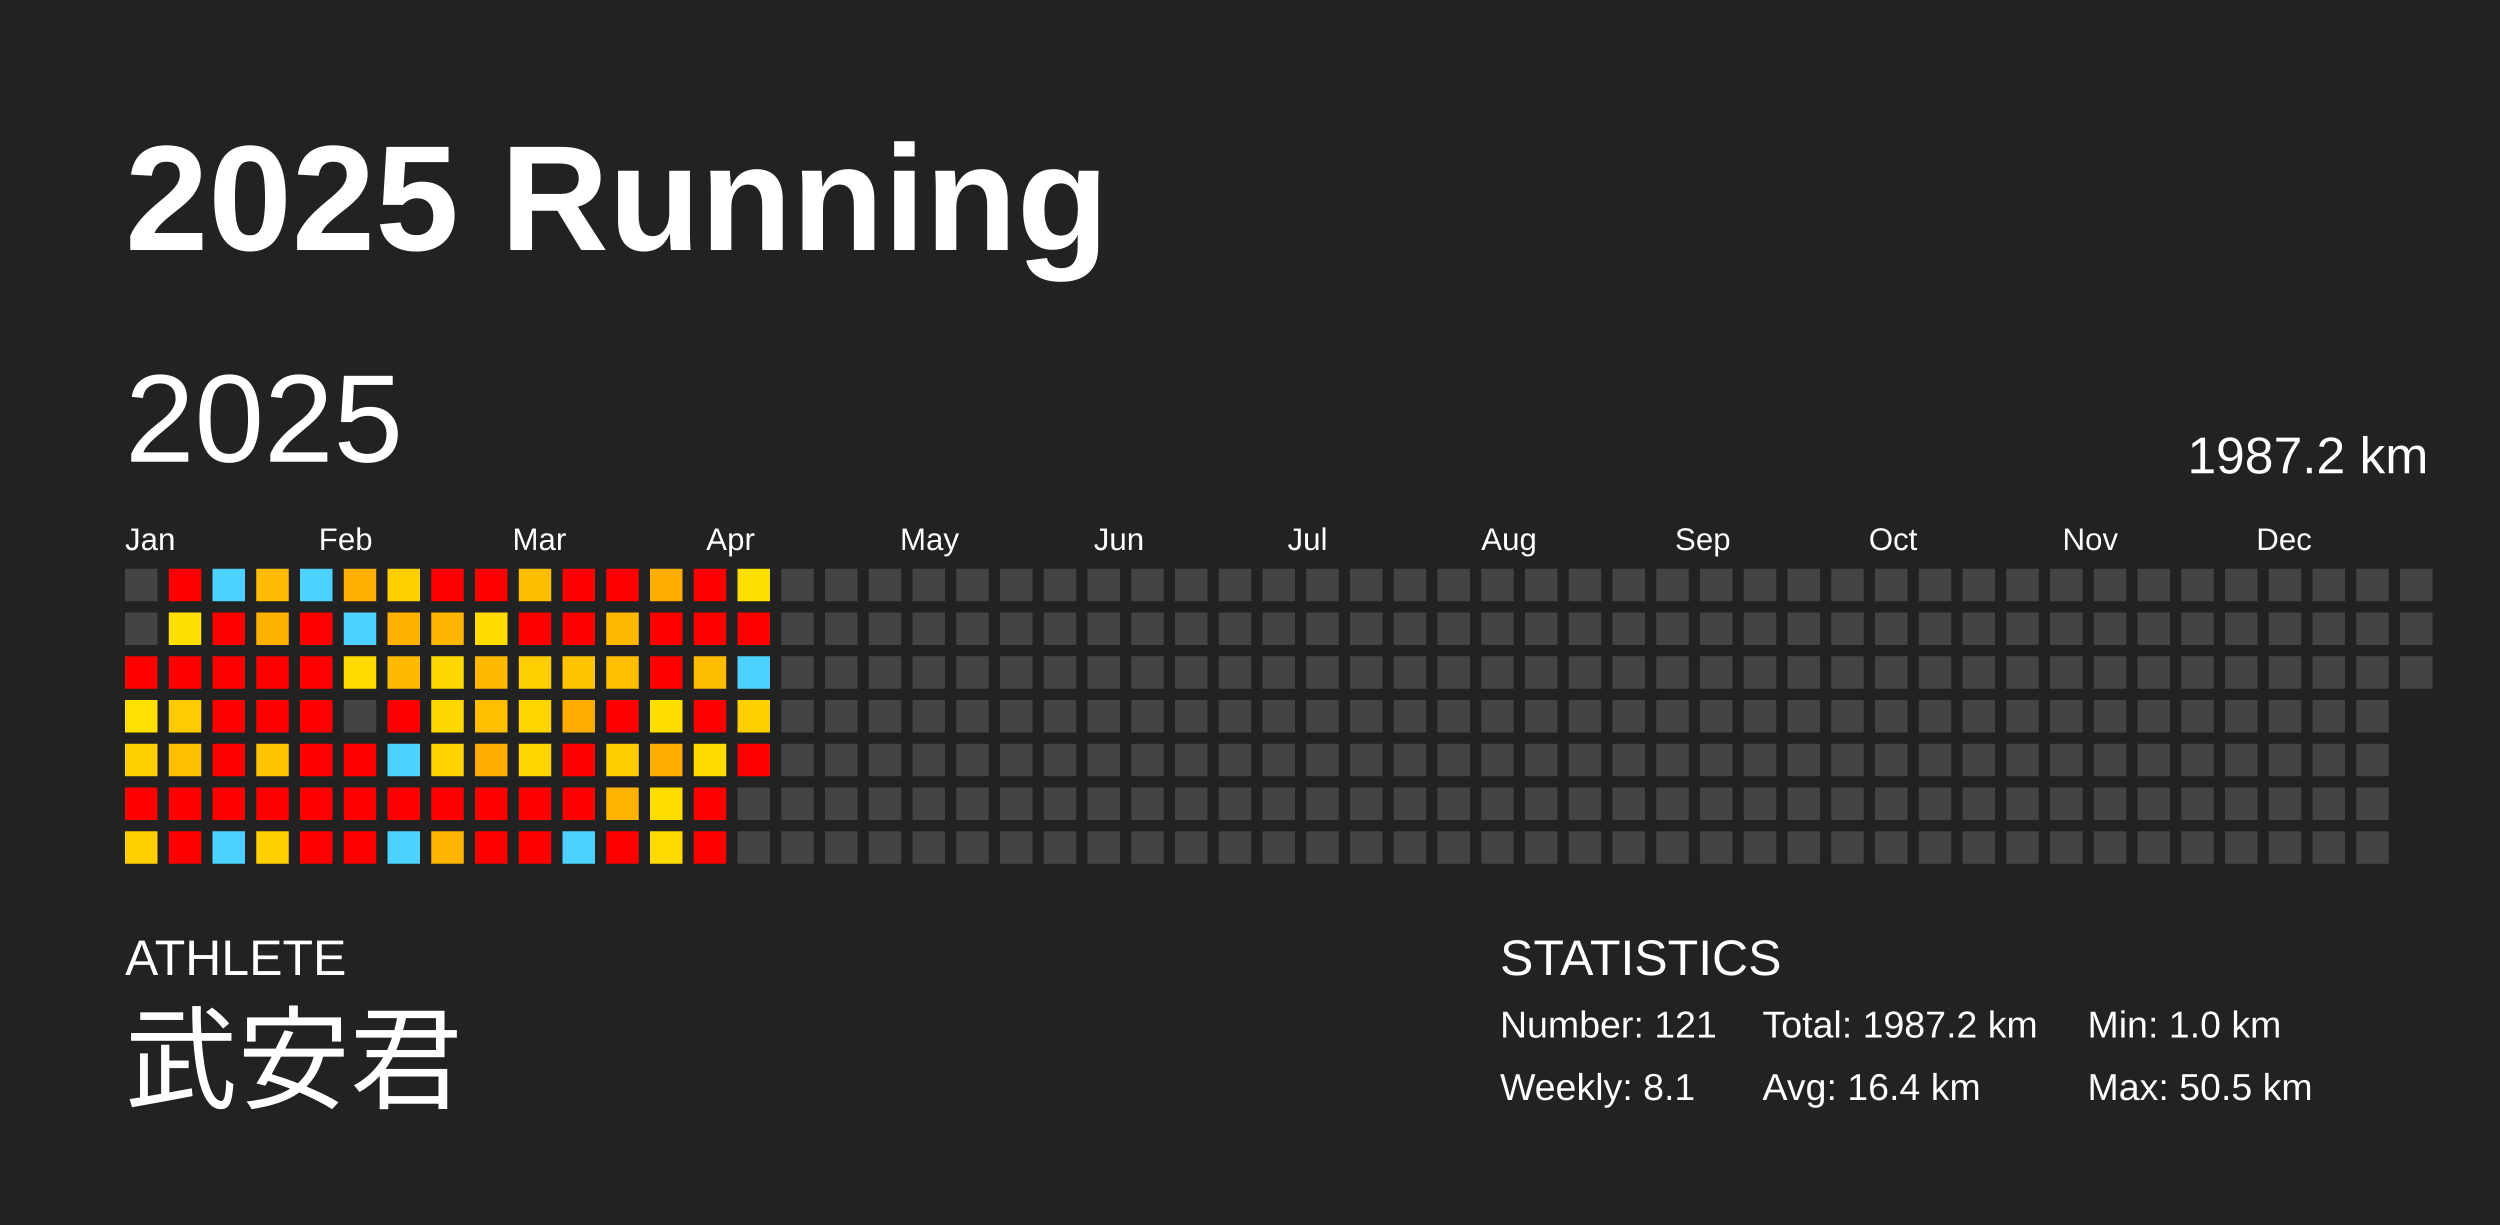
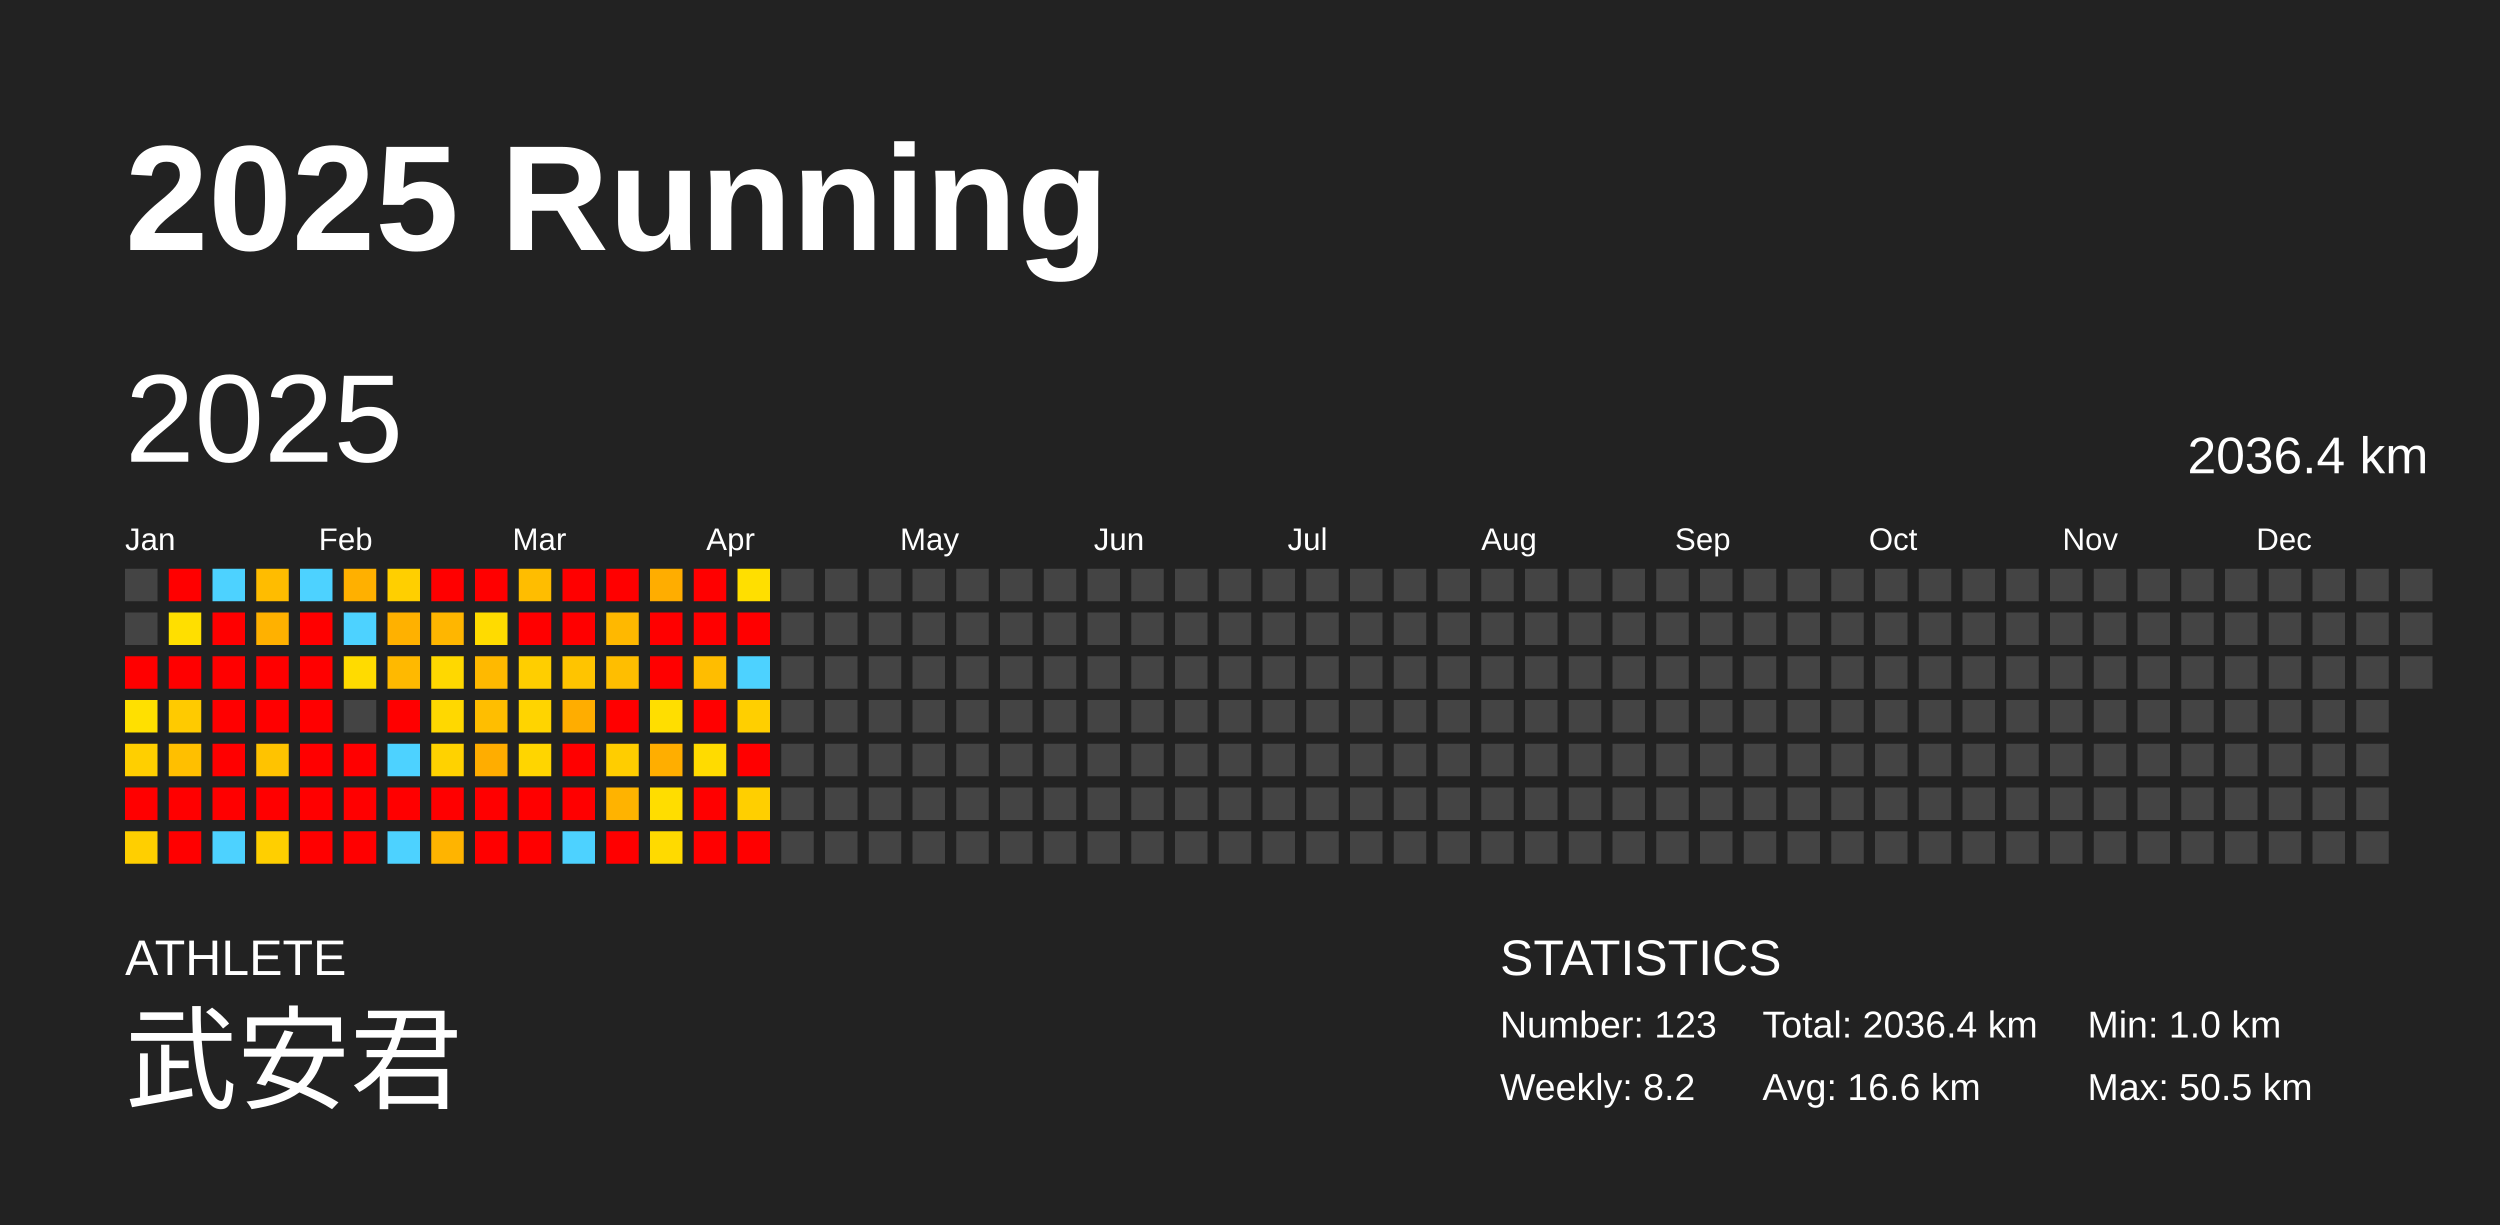
<svg xmlns="http://www.w3.org/2000/svg" baseProfile="full" height="98mm" version="1.1" viewBox="0,0,200,98" width="200mm">
  <defs />
  <rect fill="#222222" height="98" width="200" x="0" y="0" />
  <text fill="#FFFFFF" style="font-size:12px; font-family:Arial; font-weight:bold;" x="10" y="20">2025 Running</text>
  <text fill="#FFFFFF" style="font-size:4px; font-family:Arial" x="10" y="78">ATHLETE</text>
  <text fill="#FFFFFF" style="font-size:9px; font-family:Arial" x="10" y="88">武安君</text>
  <text fill="#FFFFFF" style="font-size:4px; font-family:Arial" x="120" y="78">STATISTICS</text>
-   <text fill="#FFFFFF" style="font-size:3px; font-family:Arial" x="120" y="83">Number: 121</text>
-   <text fill="#FFFFFF" style="font-size:3px; font-family:Arial" x="120" y="88">Weekly: 8.1</text>
-   <text fill="#FFFFFF" style="font-size:3px; font-family:Arial" x="141" y="83">Total: 1987.2 km</text>
-   <text fill="#FFFFFF" style="font-size:3px; font-family:Arial" x="141" y="88">Avg: 16.4 km</text>
+   <text fill="#FFFFFF" style="font-size:3px; font-family:Arial" x="120" y="83">Number: 123</text>
+   <text fill="#FFFFFF" style="font-size:3px; font-family:Arial" x="120" y="88">Weekly: 8.2</text>
+   <text fill="#FFFFFF" style="font-size:3px; font-family:Arial" x="141" y="83">Total: 2036.4 km</text>
+   <text fill="#FFFFFF" style="font-size:3px; font-family:Arial" x="141" y="88">Avg: 16.6 km</text>
  <text fill="#FFFFFF" style="font-size:3px; font-family:Arial" x="167" y="83">Min: 1.0 km</text>
  <text fill="#FFFFFF" style="font-size:3px; font-family:Arial" x="167" y="88">Max: 50.5 km</text>
  <text dominant-baseline="hanging" fill="#FFFFFF" style="font-size:10.0px; font-family:Arial;" x="10" y="30">2025</text>
-   <text dominant-baseline="hanging" fill="#FFFFFF" style="font-size:4.125px; font-family:Arial;" x="175" y="35">1987.2 km</text>
+   <text dominant-baseline="hanging" fill="#FFFFFF" style="font-size:4.125px; font-family:Arial;" x="175" y="35">2036.4 km</text>
  <text fill="#FFFFFF" style="font-size:2.5px; font-family:Arial" x="10.0" y="44">Jan</text>
  <text fill="#FFFFFF" style="font-size:2.5px; font-family:Arial" x="25.5" y="44">Feb</text>
  <text fill="#FFFFFF" style="font-size:2.5px; font-family:Arial" x="41.0" y="44">Mar</text>
  <text fill="#FFFFFF" style="font-size:2.5px; font-family:Arial" x="56.5" y="44">Apr</text>
  <text fill="#FFFFFF" style="font-size:2.5px; font-family:Arial" x="72.0" y="44">May</text>
  <text fill="#FFFFFF" style="font-size:2.5px; font-family:Arial" x="87.5" y="44">Jun</text>
  <text fill="#FFFFFF" style="font-size:2.5px; font-family:Arial" x="103.0" y="44">Jul</text>
  <text fill="#FFFFFF" style="font-size:2.5px; font-family:Arial" x="118.5" y="44">Aug</text>
  <text fill="#FFFFFF" style="font-size:2.5px; font-family:Arial" x="134.0" y="44">Sep</text>
  <text fill="#FFFFFF" style="font-size:2.5px; font-family:Arial" x="149.5" y="44">Oct</text>
  <text fill="#FFFFFF" style="font-size:2.5px; font-family:Arial" x="165.0" y="44">Nov</text>
  <text fill="#FFFFFF" style="font-size:2.5px; font-family:Arial" x="180.5" y="44">Dec</text>
  <rect fill="#444444" height="2.6" width="2.6" x="10.0" y="45.5" />
  <rect fill="#444444" height="2.6" width="2.6" x="10.0" y="49.0" />
  <rect fill="red" height="2.6" width="2.6" x="10.0" y="52.5" />
  <rect fill="#ffe000" height="2.6" width="2.6" x="10.0" y="56.0" />
  <rect fill="#ffcf00" height="2.6" width="2.6" x="10.0" y="59.5" />
  <rect fill="red" height="2.6" width="2.6" x="10.0" y="63.0" />
  <rect fill="#ffcf00" height="2.6" width="2.6" x="10.0" y="66.5" />
  <rect fill="red" height="2.6" width="2.6" x="13.5" y="45.5" />
  <rect fill="#ffdf00" height="2.6" width="2.6" x="13.5" y="49.0" />
  <rect fill="red" height="2.6" width="2.6" x="13.5" y="52.5" />
  <rect fill="#ffca00" height="2.6" width="2.6" x="13.5" y="56.0" />
  <rect fill="#ffbf00" height="2.6" width="2.6" x="13.5" y="59.5" />
  <rect fill="red" height="2.6" width="2.6" x="13.5" y="63.0" />
  <rect fill="red" height="2.6" width="2.6" x="13.5" y="66.5" />
  <rect fill="#4dd2ff" height="2.6" width="2.6" x="17.0" y="45.5" />
  <rect fill="red" height="2.6" width="2.6" x="17.0" y="49.0" />
  <rect fill="red" height="2.6" width="2.6" x="17.0" y="52.5" />
  <rect fill="red" height="2.6" width="2.6" x="17.0" y="56.0" />
  <rect fill="red" height="2.6" width="2.6" x="17.0" y="59.5" />
  <rect fill="red" height="2.6" width="2.6" x="17.0" y="63.0" />
  <rect fill="#4dd2ff" height="2.6" width="2.6" x="17.0" y="66.5" />
  <rect fill="#ffbc00" height="2.6" width="2.6" x="20.5" y="45.5" />
  <rect fill="#ffb100" height="2.6" width="2.6" x="20.5" y="49.0" />
  <rect fill="red" height="2.6" width="2.6" x="20.5" y="52.5" />
  <rect fill="red" height="2.6" width="2.6" x="20.5" y="56.0" />
  <rect fill="#ffc300" height="2.6" width="2.6" x="20.5" y="59.5" />
  <rect fill="red" height="2.6" width="2.6" x="20.5" y="63.0" />
  <rect fill="#ffcf00" height="2.6" width="2.6" x="20.5" y="66.5" />
  <rect fill="#4dd2ff" height="2.6" width="2.6" x="24.0" y="45.5" />
  <rect fill="red" height="2.6" width="2.6" x="24.0" y="49.0" />
  <rect fill="red" height="2.6" width="2.6" x="24.0" y="52.5" />
  <rect fill="red" height="2.6" width="2.6" x="24.0" y="56.0" />
  <rect fill="red" height="2.6" width="2.6" x="24.0" y="59.5" />
  <rect fill="red" height="2.6" width="2.6" x="24.0" y="63.0" />
  <rect fill="red" height="2.6" width="2.6" x="24.0" y="66.5" />
  <rect fill="#ffb000" height="2.6" width="2.6" x="27.5" y="45.5" />
  <rect fill="#4dd2ff" height="2.6" width="2.6" x="27.5" y="49.0" />
  <rect fill="#ffdb00" height="2.6" width="2.6" x="27.5" y="52.5" />
  <rect fill="#444444" height="2.6" width="2.6" x="27.5" y="56.0" />
  <rect fill="red" height="2.6" width="2.6" x="27.5" y="59.5" />
  <rect fill="red" height="2.6" width="2.6" x="27.5" y="63.0" />
  <rect fill="red" height="2.6" width="2.6" x="27.5" y="66.5" />
  <rect fill="#ffcf00" height="2.6" width="2.6" x="31.0" y="45.5" />
  <rect fill="#ffb100" height="2.6" width="2.6" x="31.0" y="49.0" />
  <rect fill="#ffb900" height="2.6" width="2.6" x="31.0" y="52.5" />
  <rect fill="red" height="2.6" width="2.6" x="31.0" y="56.0" />
  <rect fill="#4dd2ff" height="2.6" width="2.6" x="31.0" y="59.5" />
  <rect fill="red" height="2.6" width="2.6" x="31.0" y="63.0" />
  <rect fill="#4dd2ff" height="2.6" width="2.6" x="31.0" y="66.5" />
  <rect fill="red" height="2.6" width="2.6" x="34.5" y="45.5" />
  <rect fill="#ffb600" height="2.6" width="2.6" x="34.5" y="49.0" />
  <rect fill="#ffd800" height="2.6" width="2.6" x="34.5" y="52.5" />
  <rect fill="#ffd800" height="2.6" width="2.6" x="34.5" y="56.0" />
  <rect fill="#ffd200" height="2.6" width="2.6" x="34.5" y="59.5" />
  <rect fill="red" height="2.6" width="2.6" x="34.5" y="63.0" />
  <rect fill="#ffb400" height="2.6" width="2.6" x="34.5" y="66.5" />
  <rect fill="red" height="2.6" width="2.6" x="38.0" y="45.5" />
  <rect fill="#ffdb00" height="2.6" width="2.6" x="38.0" y="49.0" />
  <rect fill="#ffb900" height="2.6" width="2.6" x="38.0" y="52.5" />
  <rect fill="#ffbe00" height="2.6" width="2.6" x="38.0" y="56.0" />
  <rect fill="#ffad00" height="2.6" width="2.6" x="38.0" y="59.5" />
  <rect fill="red" height="2.6" width="2.6" x="38.0" y="63.0" />
  <rect fill="red" height="2.6" width="2.6" x="38.0" y="66.5" />
  <rect fill="#ffbd00" height="2.6" width="2.6" x="41.5" y="45.5" />
  <rect fill="red" height="2.6" width="2.6" x="41.5" y="49.0" />
  <rect fill="#ffce00" height="2.6" width="2.6" x="41.5" y="52.5" />
  <rect fill="#ffd400" height="2.6" width="2.6" x="41.5" y="56.0" />
  <rect fill="#ffd500" height="2.6" width="2.6" x="41.5" y="59.5" />
  <rect fill="red" height="2.6" width="2.6" x="41.5" y="63.0" />
  <rect fill="red" height="2.6" width="2.6" x="41.5" y="66.5" />
  <rect fill="red" height="2.6" width="2.6" x="45.0" y="45.5" />
  <rect fill="red" height="2.6" width="2.6" x="45.0" y="49.0" />
  <rect fill="#ffc400" height="2.6" width="2.6" x="45.0" y="52.5" />
  <rect fill="#ffad00" height="2.6" width="2.6" x="45.0" y="56.0" />
  <rect fill="red" height="2.6" width="2.6" x="45.0" y="59.5" />
  <rect fill="red" height="2.6" width="2.6" x="45.0" y="63.0" />
  <rect fill="#4dd2ff" height="2.6" width="2.6" x="45.0" y="66.5" />
  <rect fill="red" height="2.6" width="2.6" x="48.5" y="45.5" />
  <rect fill="#ffb800" height="2.6" width="2.6" x="48.5" y="49.0" />
  <rect fill="#ffbe00" height="2.6" width="2.6" x="48.5" y="52.5" />
  <rect fill="red" height="2.6" width="2.6" x="48.5" y="56.0" />
  <rect fill="#ffcd00" height="2.6" width="2.6" x="48.5" y="59.5" />
  <rect fill="#ffb300" height="2.6" width="2.6" x="48.5" y="63.0" />
  <rect fill="red" height="2.6" width="2.6" x="48.5" y="66.5" />
  <rect fill="#ffad00" height="2.6" width="2.6" x="52.0" y="45.5" />
  <rect fill="red" height="2.6" width="2.6" x="52.0" y="49.0" />
  <rect fill="red" height="2.6" width="2.6" x="52.0" y="52.5" />
  <rect fill="#ffde00" height="2.6" width="2.6" x="52.0" y="56.0" />
  <rect fill="#ffae00" height="2.6" width="2.6" x="52.0" y="59.5" />
  <rect fill="#ffdd00" height="2.6" width="2.6" x="52.0" y="63.0" />
  <rect fill="#ffda00" height="2.6" width="2.6" x="52.0" y="66.5" />
  <rect fill="red" height="2.6" width="2.6" x="55.5" y="45.5" />
  <rect fill="red" height="2.6" width="2.6" x="55.5" y="49.0" />
  <rect fill="#ffbd00" height="2.6" width="2.6" x="55.5" y="52.5" />
  <rect fill="red" height="2.6" width="2.6" x="55.5" y="56.0" />
  <rect fill="#ffdb00" height="2.6" width="2.6" x="55.5" y="59.5" />
  <rect fill="red" height="2.6" width="2.6" x="55.5" y="63.0" />
  <rect fill="red" height="2.6" width="2.6" x="55.5" y="66.5" />
  <rect fill="#ffdf00" height="2.6" width="2.6" x="59.0" y="45.5" />
  <rect fill="red" height="2.6" width="2.6" x="59.0" y="49.0" />
  <rect fill="#4dd2ff" height="2.6" width="2.6" x="59.0" y="52.5" />
  <rect fill="#ffcf00" height="2.6" width="2.6" x="59.0" y="56.0" />
  <rect fill="red" height="2.6" width="2.6" x="59.0" y="59.5" />
-   <rect fill="#444444" height="2.6" width="2.6" x="59.0" y="63.0" />
-   <rect fill="#444444" height="2.6" width="2.6" x="59.0" y="66.5" />
+   <rect fill="#ffcf00" height="2.6" width="2.6" x="59.0" y="63.0" />
+   <rect fill="red" height="2.6" width="2.6" x="59.0" y="66.5" />
  <rect fill="#444444" height="2.6" width="2.6" x="62.5" y="45.5" />
  <rect fill="#444444" height="2.6" width="2.6" x="62.5" y="49.0" />
  <rect fill="#444444" height="2.6" width="2.6" x="62.5" y="52.5" />
  <rect fill="#444444" height="2.6" width="2.6" x="62.5" y="56.0" />
  <rect fill="#444444" height="2.6" width="2.6" x="62.5" y="59.5" />
  <rect fill="#444444" height="2.6" width="2.6" x="62.5" y="63.0" />
  <rect fill="#444444" height="2.6" width="2.6" x="62.5" y="66.5" />
  <rect fill="#444444" height="2.6" width="2.6" x="66.0" y="45.5" />
  <rect fill="#444444" height="2.6" width="2.6" x="66.0" y="49.0" />
  <rect fill="#444444" height="2.6" width="2.6" x="66.0" y="52.5" />
  <rect fill="#444444" height="2.6" width="2.6" x="66.0" y="56.0" />
  <rect fill="#444444" height="2.6" width="2.6" x="66.0" y="59.5" />
  <rect fill="#444444" height="2.6" width="2.6" x="66.0" y="63.0" />
  <rect fill="#444444" height="2.6" width="2.6" x="66.0" y="66.5" />
  <rect fill="#444444" height="2.6" width="2.6" x="69.5" y="45.5" />
  <rect fill="#444444" height="2.6" width="2.6" x="69.5" y="49.0" />
  <rect fill="#444444" height="2.6" width="2.6" x="69.5" y="52.5" />
  <rect fill="#444444" height="2.6" width="2.6" x="69.5" y="56.0" />
  <rect fill="#444444" height="2.6" width="2.6" x="69.5" y="59.5" />
  <rect fill="#444444" height="2.6" width="2.6" x="69.5" y="63.0" />
  <rect fill="#444444" height="2.6" width="2.6" x="69.5" y="66.5" />
  <rect fill="#444444" height="2.6" width="2.6" x="73.0" y="45.5" />
  <rect fill="#444444" height="2.6" width="2.6" x="73.0" y="49.0" />
  <rect fill="#444444" height="2.6" width="2.6" x="73.0" y="52.5" />
  <rect fill="#444444" height="2.6" width="2.6" x="73.0" y="56.0" />
  <rect fill="#444444" height="2.6" width="2.6" x="73.0" y="59.5" />
  <rect fill="#444444" height="2.6" width="2.6" x="73.0" y="63.0" />
  <rect fill="#444444" height="2.6" width="2.6" x="73.0" y="66.5" />
  <rect fill="#444444" height="2.6" width="2.6" x="76.5" y="45.5" />
  <rect fill="#444444" height="2.6" width="2.6" x="76.5" y="49.0" />
  <rect fill="#444444" height="2.6" width="2.6" x="76.5" y="52.5" />
  <rect fill="#444444" height="2.6" width="2.6" x="76.5" y="56.0" />
  <rect fill="#444444" height="2.6" width="2.6" x="76.5" y="59.5" />
  <rect fill="#444444" height="2.6" width="2.6" x="76.5" y="63.0" />
  <rect fill="#444444" height="2.6" width="2.6" x="76.5" y="66.5" />
  <rect fill="#444444" height="2.6" width="2.6" x="80.0" y="45.5" />
  <rect fill="#444444" height="2.6" width="2.6" x="80.0" y="49.0" />
  <rect fill="#444444" height="2.6" width="2.6" x="80.0" y="52.5" />
  <rect fill="#444444" height="2.6" width="2.6" x="80.0" y="56.0" />
  <rect fill="#444444" height="2.6" width="2.6" x="80.0" y="59.5" />
  <rect fill="#444444" height="2.6" width="2.6" x="80.0" y="63.0" />
  <rect fill="#444444" height="2.6" width="2.6" x="80.0" y="66.5" />
  <rect fill="#444444" height="2.6" width="2.6" x="83.5" y="45.5" />
  <rect fill="#444444" height="2.6" width="2.6" x="83.5" y="49.0" />
  <rect fill="#444444" height="2.6" width="2.6" x="83.5" y="52.5" />
  <rect fill="#444444" height="2.6" width="2.6" x="83.5" y="56.0" />
  <rect fill="#444444" height="2.6" width="2.6" x="83.5" y="59.5" />
  <rect fill="#444444" height="2.6" width="2.6" x="83.5" y="63.0" />
  <rect fill="#444444" height="2.6" width="2.6" x="83.5" y="66.5" />
  <rect fill="#444444" height="2.6" width="2.6" x="87.0" y="45.5" />
  <rect fill="#444444" height="2.6" width="2.6" x="87.0" y="49.0" />
  <rect fill="#444444" height="2.6" width="2.6" x="87.0" y="52.5" />
  <rect fill="#444444" height="2.6" width="2.6" x="87.0" y="56.0" />
  <rect fill="#444444" height="2.6" width="2.6" x="87.0" y="59.5" />
  <rect fill="#444444" height="2.6" width="2.6" x="87.0" y="63.0" />
  <rect fill="#444444" height="2.6" width="2.6" x="87.0" y="66.5" />
  <rect fill="#444444" height="2.6" width="2.6" x="90.5" y="45.5" />
  <rect fill="#444444" height="2.6" width="2.6" x="90.5" y="49.0" />
  <rect fill="#444444" height="2.6" width="2.6" x="90.5" y="52.5" />
  <rect fill="#444444" height="2.6" width="2.6" x="90.5" y="56.0" />
  <rect fill="#444444" height="2.6" width="2.6" x="90.5" y="59.5" />
  <rect fill="#444444" height="2.6" width="2.6" x="90.5" y="63.0" />
  <rect fill="#444444" height="2.6" width="2.6" x="90.5" y="66.5" />
  <rect fill="#444444" height="2.6" width="2.6" x="94.0" y="45.5" />
  <rect fill="#444444" height="2.6" width="2.6" x="94.0" y="49.0" />
  <rect fill="#444444" height="2.6" width="2.6" x="94.0" y="52.5" />
  <rect fill="#444444" height="2.6" width="2.6" x="94.0" y="56.0" />
  <rect fill="#444444" height="2.6" width="2.6" x="94.0" y="59.5" />
  <rect fill="#444444" height="2.6" width="2.6" x="94.0" y="63.0" />
  <rect fill="#444444" height="2.6" width="2.6" x="94.0" y="66.5" />
  <rect fill="#444444" height="2.6" width="2.6" x="97.5" y="45.5" />
  <rect fill="#444444" height="2.6" width="2.6" x="97.5" y="49.0" />
  <rect fill="#444444" height="2.6" width="2.6" x="97.5" y="52.5" />
  <rect fill="#444444" height="2.6" width="2.6" x="97.5" y="56.0" />
  <rect fill="#444444" height="2.6" width="2.6" x="97.5" y="59.5" />
  <rect fill="#444444" height="2.6" width="2.6" x="97.5" y="63.0" />
  <rect fill="#444444" height="2.6" width="2.6" x="97.5" y="66.5" />
  <rect fill="#444444" height="2.6" width="2.6" x="101.0" y="45.5" />
  <rect fill="#444444" height="2.6" width="2.6" x="101.0" y="49.0" />
  <rect fill="#444444" height="2.6" width="2.6" x="101.0" y="52.5" />
  <rect fill="#444444" height="2.6" width="2.6" x="101.0" y="56.0" />
  <rect fill="#444444" height="2.6" width="2.6" x="101.0" y="59.5" />
  <rect fill="#444444" height="2.6" width="2.6" x="101.0" y="63.0" />
  <rect fill="#444444" height="2.6" width="2.6" x="101.0" y="66.5" />
  <rect fill="#444444" height="2.6" width="2.6" x="104.5" y="45.5" />
  <rect fill="#444444" height="2.6" width="2.6" x="104.5" y="49.0" />
  <rect fill="#444444" height="2.6" width="2.6" x="104.5" y="52.5" />
  <rect fill="#444444" height="2.6" width="2.6" x="104.5" y="56.0" />
  <rect fill="#444444" height="2.6" width="2.6" x="104.5" y="59.5" />
  <rect fill="#444444" height="2.6" width="2.6" x="104.5" y="63.0" />
  <rect fill="#444444" height="2.6" width="2.6" x="104.5" y="66.5" />
  <rect fill="#444444" height="2.6" width="2.6" x="108.0" y="45.5" />
  <rect fill="#444444" height="2.6" width="2.6" x="108.0" y="49.0" />
  <rect fill="#444444" height="2.6" width="2.6" x="108.0" y="52.5" />
  <rect fill="#444444" height="2.6" width="2.6" x="108.0" y="56.0" />
  <rect fill="#444444" height="2.6" width="2.6" x="108.0" y="59.5" />
  <rect fill="#444444" height="2.6" width="2.6" x="108.0" y="63.0" />
  <rect fill="#444444" height="2.6" width="2.6" x="108.0" y="66.5" />
  <rect fill="#444444" height="2.6" width="2.6" x="111.5" y="45.5" />
  <rect fill="#444444" height="2.6" width="2.6" x="111.5" y="49.0" />
  <rect fill="#444444" height="2.6" width="2.6" x="111.5" y="52.5" />
  <rect fill="#444444" height="2.6" width="2.6" x="111.5" y="56.0" />
  <rect fill="#444444" height="2.6" width="2.6" x="111.5" y="59.5" />
  <rect fill="#444444" height="2.6" width="2.6" x="111.5" y="63.0" />
  <rect fill="#444444" height="2.6" width="2.6" x="111.5" y="66.5" />
  <rect fill="#444444" height="2.6" width="2.6" x="115.0" y="45.5" />
  <rect fill="#444444" height="2.6" width="2.6" x="115.0" y="49.0" />
  <rect fill="#444444" height="2.6" width="2.6" x="115.0" y="52.5" />
  <rect fill="#444444" height="2.6" width="2.6" x="115.0" y="56.0" />
  <rect fill="#444444" height="2.6" width="2.6" x="115.0" y="59.5" />
  <rect fill="#444444" height="2.6" width="2.6" x="115.0" y="63.0" />
  <rect fill="#444444" height="2.6" width="2.6" x="115.0" y="66.5" />
  <rect fill="#444444" height="2.6" width="2.6" x="118.5" y="45.5" />
  <rect fill="#444444" height="2.6" width="2.6" x="118.5" y="49.0" />
  <rect fill="#444444" height="2.6" width="2.6" x="118.5" y="52.5" />
  <rect fill="#444444" height="2.6" width="2.6" x="118.5" y="56.0" />
  <rect fill="#444444" height="2.6" width="2.6" x="118.5" y="59.5" />
  <rect fill="#444444" height="2.6" width="2.6" x="118.5" y="63.0" />
  <rect fill="#444444" height="2.6" width="2.6" x="118.5" y="66.5" />
  <rect fill="#444444" height="2.6" width="2.6" x="122.0" y="45.5" />
  <rect fill="#444444" height="2.6" width="2.6" x="122.0" y="49.0" />
  <rect fill="#444444" height="2.6" width="2.6" x="122.0" y="52.5" />
  <rect fill="#444444" height="2.6" width="2.6" x="122.0" y="56.0" />
  <rect fill="#444444" height="2.6" width="2.6" x="122.0" y="59.5" />
  <rect fill="#444444" height="2.6" width="2.6" x="122.0" y="63.0" />
  <rect fill="#444444" height="2.6" width="2.6" x="122.0" y="66.5" />
  <rect fill="#444444" height="2.6" width="2.6" x="125.5" y="45.5" />
  <rect fill="#444444" height="2.6" width="2.6" x="125.5" y="49.0" />
  <rect fill="#444444" height="2.6" width="2.6" x="125.5" y="52.5" />
  <rect fill="#444444" height="2.6" width="2.6" x="125.5" y="56.0" />
  <rect fill="#444444" height="2.6" width="2.6" x="125.5" y="59.5" />
  <rect fill="#444444" height="2.6" width="2.6" x="125.5" y="63.0" />
  <rect fill="#444444" height="2.6" width="2.6" x="125.5" y="66.5" />
  <rect fill="#444444" height="2.6" width="2.6" x="129.0" y="45.5" />
  <rect fill="#444444" height="2.6" width="2.6" x="129.0" y="49.0" />
  <rect fill="#444444" height="2.6" width="2.6" x="129.0" y="52.5" />
  <rect fill="#444444" height="2.6" width="2.6" x="129.0" y="56.0" />
  <rect fill="#444444" height="2.6" width="2.6" x="129.0" y="59.5" />
  <rect fill="#444444" height="2.6" width="2.6" x="129.0" y="63.0" />
  <rect fill="#444444" height="2.6" width="2.6" x="129.0" y="66.5" />
  <rect fill="#444444" height="2.6" width="2.6" x="132.5" y="45.5" />
  <rect fill="#444444" height="2.6" width="2.6" x="132.5" y="49.0" />
  <rect fill="#444444" height="2.6" width="2.6" x="132.5" y="52.5" />
  <rect fill="#444444" height="2.6" width="2.6" x="132.5" y="56.0" />
  <rect fill="#444444" height="2.6" width="2.6" x="132.5" y="59.5" />
  <rect fill="#444444" height="2.6" width="2.6" x="132.5" y="63.0" />
  <rect fill="#444444" height="2.6" width="2.6" x="132.5" y="66.5" />
  <rect fill="#444444" height="2.6" width="2.6" x="136.0" y="45.5" />
  <rect fill="#444444" height="2.6" width="2.6" x="136.0" y="49.0" />
  <rect fill="#444444" height="2.6" width="2.6" x="136.0" y="52.5" />
  <rect fill="#444444" height="2.6" width="2.6" x="136.0" y="56.0" />
  <rect fill="#444444" height="2.6" width="2.6" x="136.0" y="59.5" />
  <rect fill="#444444" height="2.6" width="2.6" x="136.0" y="63.0" />
  <rect fill="#444444" height="2.6" width="2.6" x="136.0" y="66.5" />
  <rect fill="#444444" height="2.6" width="2.6" x="139.5" y="45.5" />
  <rect fill="#444444" height="2.6" width="2.6" x="139.5" y="49.0" />
  <rect fill="#444444" height="2.6" width="2.6" x="139.5" y="52.5" />
  <rect fill="#444444" height="2.6" width="2.6" x="139.5" y="56.0" />
  <rect fill="#444444" height="2.6" width="2.6" x="139.5" y="59.5" />
  <rect fill="#444444" height="2.6" width="2.6" x="139.5" y="63.0" />
  <rect fill="#444444" height="2.6" width="2.6" x="139.5" y="66.5" />
  <rect fill="#444444" height="2.6" width="2.6" x="143.0" y="45.5" />
  <rect fill="#444444" height="2.6" width="2.6" x="143.0" y="49.0" />
  <rect fill="#444444" height="2.6" width="2.6" x="143.0" y="52.5" />
  <rect fill="#444444" height="2.6" width="2.6" x="143.0" y="56.0" />
  <rect fill="#444444" height="2.6" width="2.6" x="143.0" y="59.5" />
  <rect fill="#444444" height="2.6" width="2.6" x="143.0" y="63.0" />
  <rect fill="#444444" height="2.6" width="2.6" x="143.0" y="66.5" />
  <rect fill="#444444" height="2.6" width="2.6" x="146.5" y="45.5" />
  <rect fill="#444444" height="2.6" width="2.6" x="146.5" y="49.0" />
  <rect fill="#444444" height="2.6" width="2.6" x="146.5" y="52.5" />
  <rect fill="#444444" height="2.6" width="2.6" x="146.5" y="56.0" />
  <rect fill="#444444" height="2.6" width="2.6" x="146.5" y="59.5" />
  <rect fill="#444444" height="2.6" width="2.6" x="146.5" y="63.0" />
  <rect fill="#444444" height="2.6" width="2.6" x="146.5" y="66.5" />
  <rect fill="#444444" height="2.6" width="2.6" x="150.0" y="45.5" />
  <rect fill="#444444" height="2.6" width="2.6" x="150.0" y="49.0" />
  <rect fill="#444444" height="2.6" width="2.6" x="150.0" y="52.5" />
  <rect fill="#444444" height="2.6" width="2.6" x="150.0" y="56.0" />
  <rect fill="#444444" height="2.6" width="2.6" x="150.0" y="59.5" />
  <rect fill="#444444" height="2.6" width="2.6" x="150.0" y="63.0" />
  <rect fill="#444444" height="2.6" width="2.6" x="150.0" y="66.5" />
  <rect fill="#444444" height="2.6" width="2.6" x="153.5" y="45.5" />
  <rect fill="#444444" height="2.6" width="2.6" x="153.5" y="49.0" />
  <rect fill="#444444" height="2.6" width="2.6" x="153.5" y="52.5" />
  <rect fill="#444444" height="2.6" width="2.6" x="153.5" y="56.0" />
  <rect fill="#444444" height="2.6" width="2.6" x="153.5" y="59.5" />
  <rect fill="#444444" height="2.6" width="2.6" x="153.5" y="63.0" />
  <rect fill="#444444" height="2.6" width="2.6" x="153.5" y="66.5" />
  <rect fill="#444444" height="2.6" width="2.6" x="157.0" y="45.5" />
  <rect fill="#444444" height="2.6" width="2.6" x="157.0" y="49.0" />
  <rect fill="#444444" height="2.6" width="2.6" x="157.0" y="52.5" />
  <rect fill="#444444" height="2.6" width="2.6" x="157.0" y="56.0" />
  <rect fill="#444444" height="2.6" width="2.6" x="157.0" y="59.5" />
  <rect fill="#444444" height="2.6" width="2.6" x="157.0" y="63.0" />
  <rect fill="#444444" height="2.6" width="2.6" x="157.0" y="66.5" />
  <rect fill="#444444" height="2.6" width="2.6" x="160.5" y="45.5" />
  <rect fill="#444444" height="2.6" width="2.6" x="160.5" y="49.0" />
  <rect fill="#444444" height="2.6" width="2.6" x="160.5" y="52.5" />
  <rect fill="#444444" height="2.6" width="2.6" x="160.5" y="56.0" />
  <rect fill="#444444" height="2.6" width="2.6" x="160.5" y="59.5" />
  <rect fill="#444444" height="2.6" width="2.6" x="160.5" y="63.0" />
  <rect fill="#444444" height="2.6" width="2.6" x="160.5" y="66.5" />
  <rect fill="#444444" height="2.6" width="2.6" x="164.0" y="45.5" />
  <rect fill="#444444" height="2.6" width="2.6" x="164.0" y="49.0" />
  <rect fill="#444444" height="2.6" width="2.6" x="164.0" y="52.5" />
  <rect fill="#444444" height="2.6" width="2.6" x="164.0" y="56.0" />
  <rect fill="#444444" height="2.6" width="2.6" x="164.0" y="59.5" />
  <rect fill="#444444" height="2.6" width="2.6" x="164.0" y="63.0" />
  <rect fill="#444444" height="2.6" width="2.6" x="164.0" y="66.5" />
  <rect fill="#444444" height="2.6" width="2.6" x="167.5" y="45.5" />
  <rect fill="#444444" height="2.6" width="2.6" x="167.5" y="49.0" />
  <rect fill="#444444" height="2.6" width="2.6" x="167.5" y="52.5" />
  <rect fill="#444444" height="2.6" width="2.6" x="167.5" y="56.0" />
  <rect fill="#444444" height="2.6" width="2.6" x="167.5" y="59.5" />
  <rect fill="#444444" height="2.6" width="2.6" x="167.5" y="63.0" />
  <rect fill="#444444" height="2.6" width="2.6" x="167.5" y="66.5" />
  <rect fill="#444444" height="2.6" width="2.6" x="171.0" y="45.5" />
  <rect fill="#444444" height="2.6" width="2.6" x="171.0" y="49.0" />
  <rect fill="#444444" height="2.6" width="2.6" x="171.0" y="52.5" />
  <rect fill="#444444" height="2.6" width="2.6" x="171.0" y="56.0" />
  <rect fill="#444444" height="2.6" width="2.6" x="171.0" y="59.5" />
  <rect fill="#444444" height="2.6" width="2.6" x="171.0" y="63.0" />
  <rect fill="#444444" height="2.6" width="2.6" x="171.0" y="66.5" />
  <rect fill="#444444" height="2.6" width="2.6" x="174.5" y="45.5" />
  <rect fill="#444444" height="2.6" width="2.6" x="174.5" y="49.0" />
  <rect fill="#444444" height="2.6" width="2.6" x="174.5" y="52.5" />
  <rect fill="#444444" height="2.6" width="2.6" x="174.5" y="56.0" />
  <rect fill="#444444" height="2.6" width="2.6" x="174.5" y="59.5" />
  <rect fill="#444444" height="2.6" width="2.6" x="174.5" y="63.0" />
  <rect fill="#444444" height="2.6" width="2.6" x="174.5" y="66.5" />
  <rect fill="#444444" height="2.6" width="2.6" x="178.0" y="45.5" />
  <rect fill="#444444" height="2.6" width="2.6" x="178.0" y="49.0" />
  <rect fill="#444444" height="2.6" width="2.6" x="178.0" y="52.5" />
  <rect fill="#444444" height="2.6" width="2.6" x="178.0" y="56.0" />
  <rect fill="#444444" height="2.6" width="2.6" x="178.0" y="59.5" />
  <rect fill="#444444" height="2.6" width="2.6" x="178.0" y="63.0" />
  <rect fill="#444444" height="2.6" width="2.6" x="178.0" y="66.5" />
  <rect fill="#444444" height="2.6" width="2.6" x="181.5" y="45.5" />
  <rect fill="#444444" height="2.6" width="2.6" x="181.5" y="49.0" />
  <rect fill="#444444" height="2.6" width="2.6" x="181.5" y="52.5" />
  <rect fill="#444444" height="2.6" width="2.6" x="181.5" y="56.0" />
  <rect fill="#444444" height="2.6" width="2.6" x="181.5" y="59.5" />
  <rect fill="#444444" height="2.6" width="2.6" x="181.5" y="63.0" />
  <rect fill="#444444" height="2.6" width="2.6" x="181.5" y="66.5" />
  <rect fill="#444444" height="2.6" width="2.6" x="185.0" y="45.5" />
  <rect fill="#444444" height="2.6" width="2.6" x="185.0" y="49.0" />
  <rect fill="#444444" height="2.6" width="2.6" x="185.0" y="52.5" />
  <rect fill="#444444" height="2.6" width="2.6" x="185.0" y="56.0" />
  <rect fill="#444444" height="2.6" width="2.6" x="185.0" y="59.5" />
  <rect fill="#444444" height="2.6" width="2.6" x="185.0" y="63.0" />
  <rect fill="#444444" height="2.6" width="2.6" x="185.0" y="66.5" />
  <rect fill="#444444" height="2.6" width="2.6" x="188.5" y="45.5" />
  <rect fill="#444444" height="2.6" width="2.6" x="188.5" y="49.0" />
  <rect fill="#444444" height="2.6" width="2.6" x="188.5" y="52.5" />
  <rect fill="#444444" height="2.6" width="2.6" x="188.5" y="56.0" />
  <rect fill="#444444" height="2.6" width="2.6" x="188.5" y="59.5" />
  <rect fill="#444444" height="2.6" width="2.6" x="188.5" y="63.0" />
  <rect fill="#444444" height="2.6" width="2.6" x="188.5" y="66.5" />
  <rect fill="#444444" height="2.6" width="2.6" x="192.0" y="45.5" />
  <rect fill="#444444" height="2.6" width="2.6" x="192.0" y="49.0" />
  <rect fill="#444444" height="2.6" width="2.6" x="192.0" y="52.5" />
</svg>
